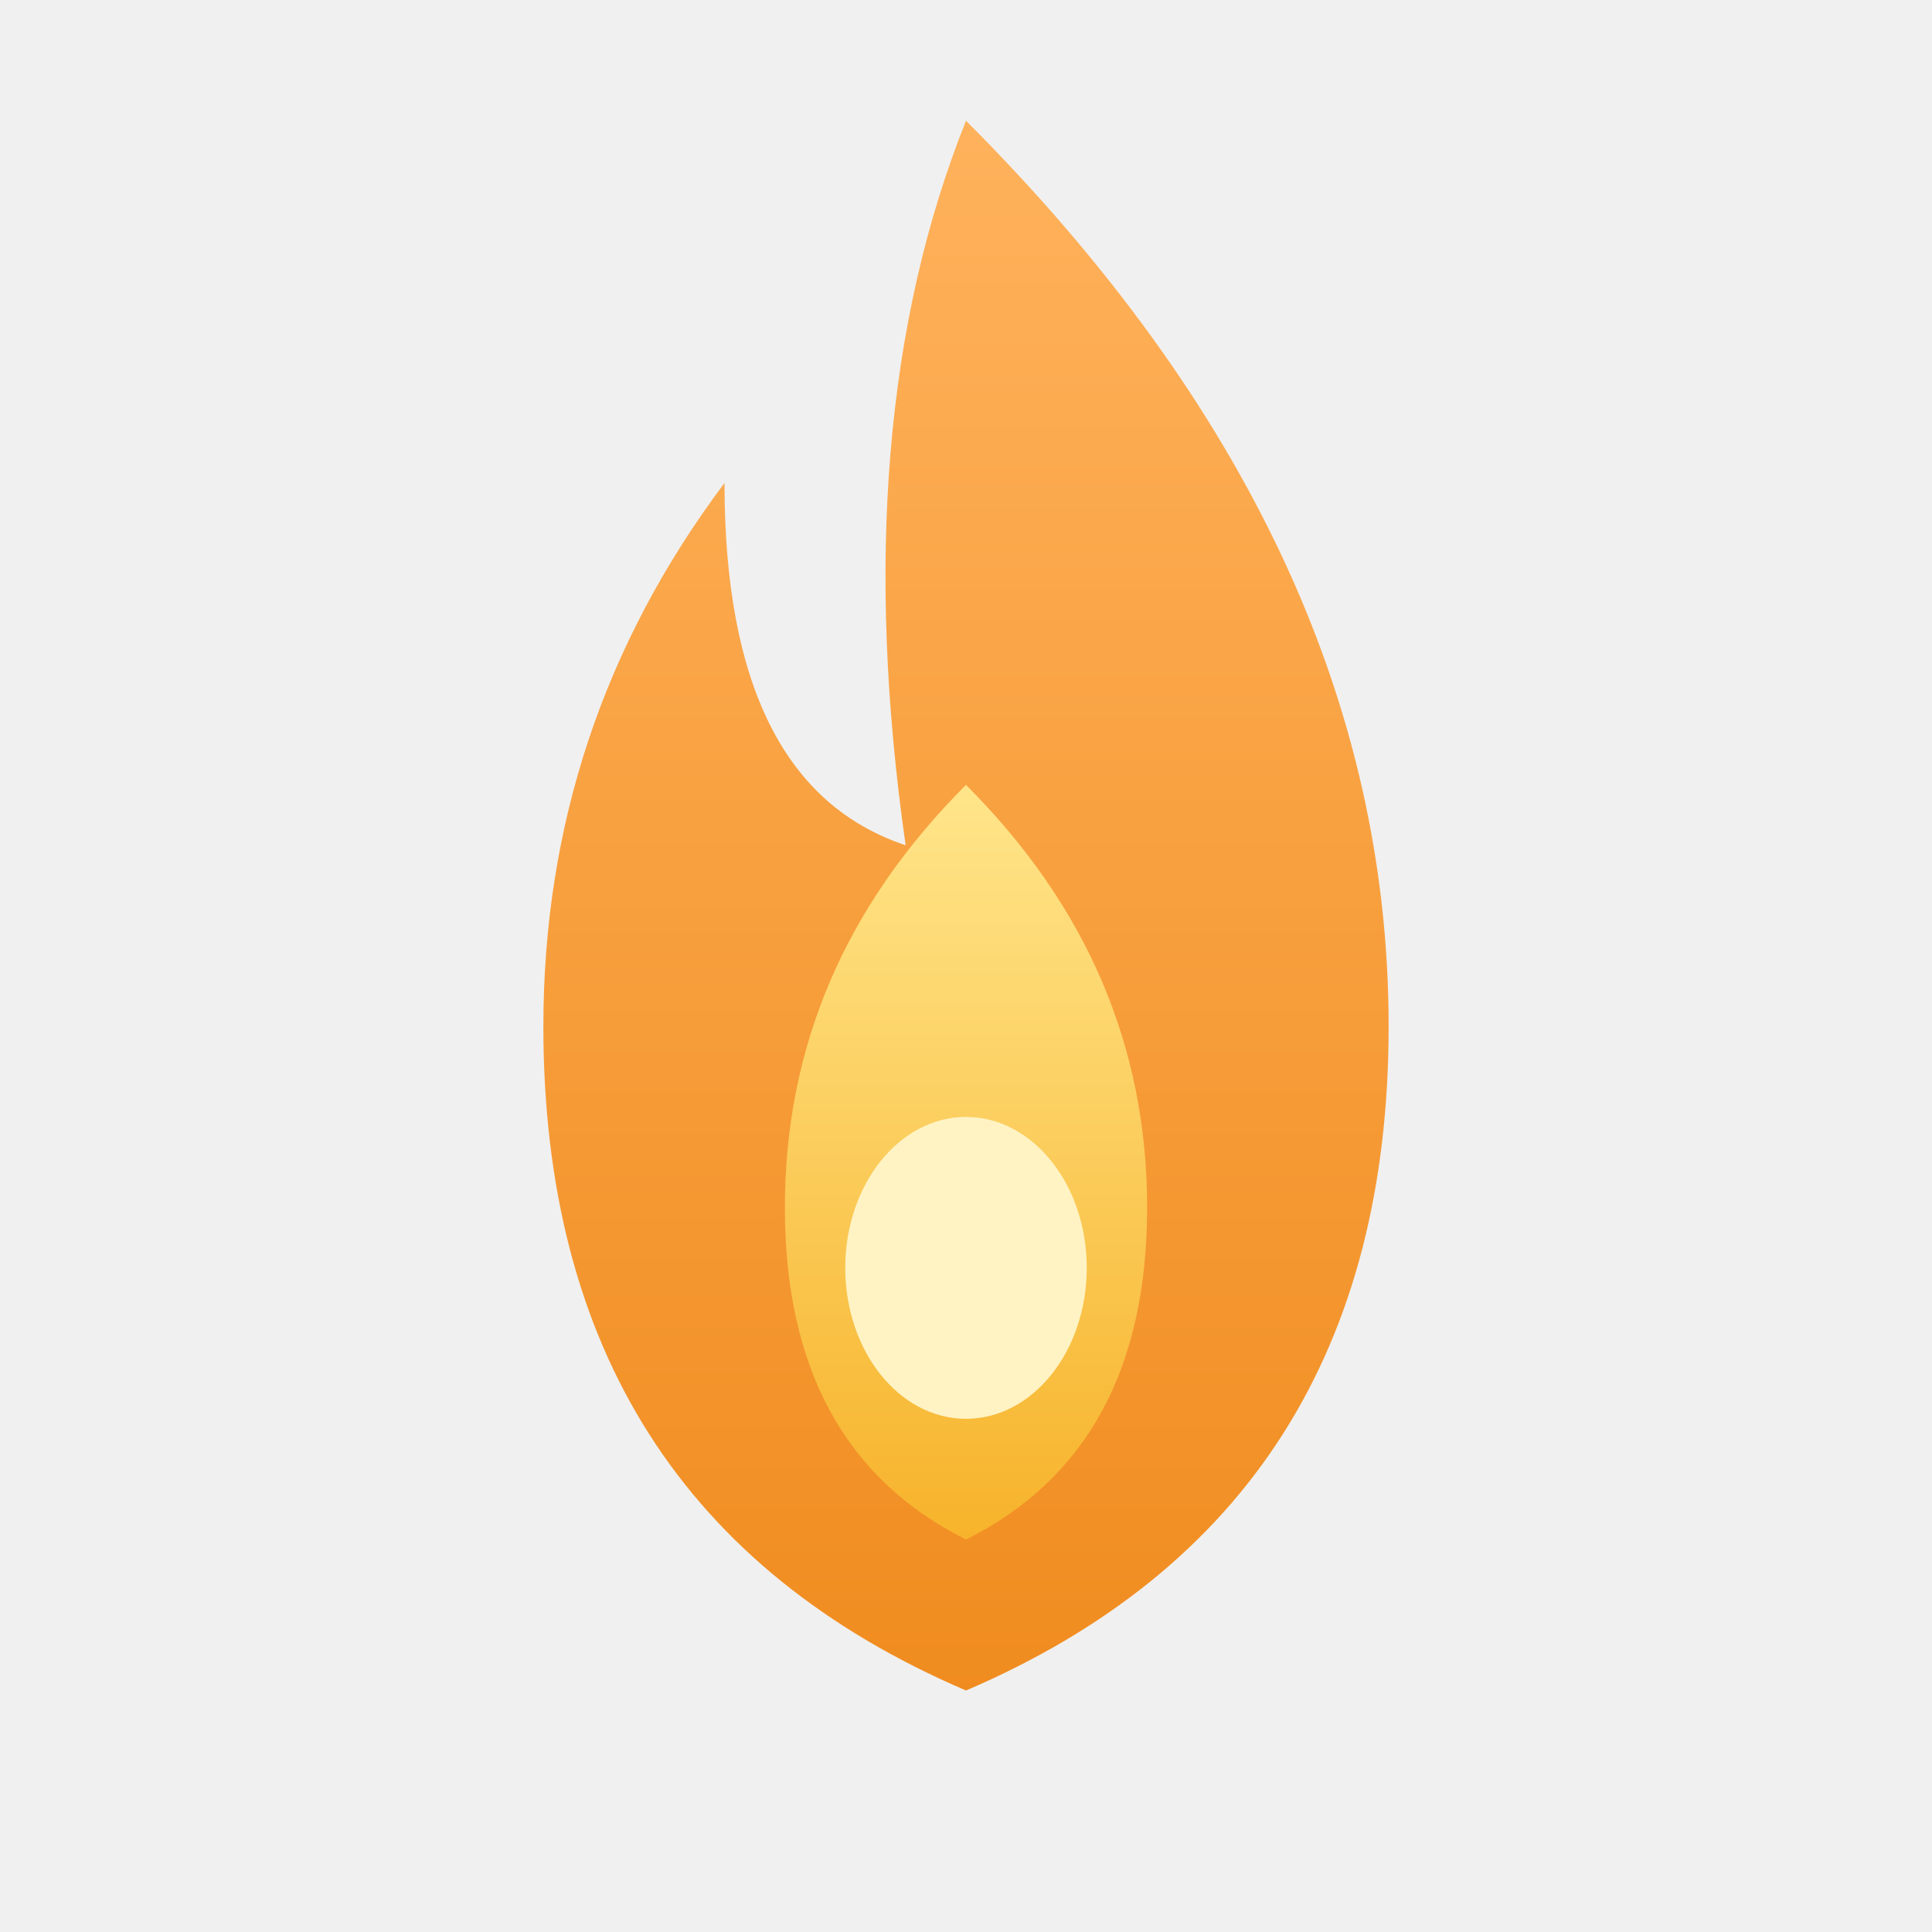
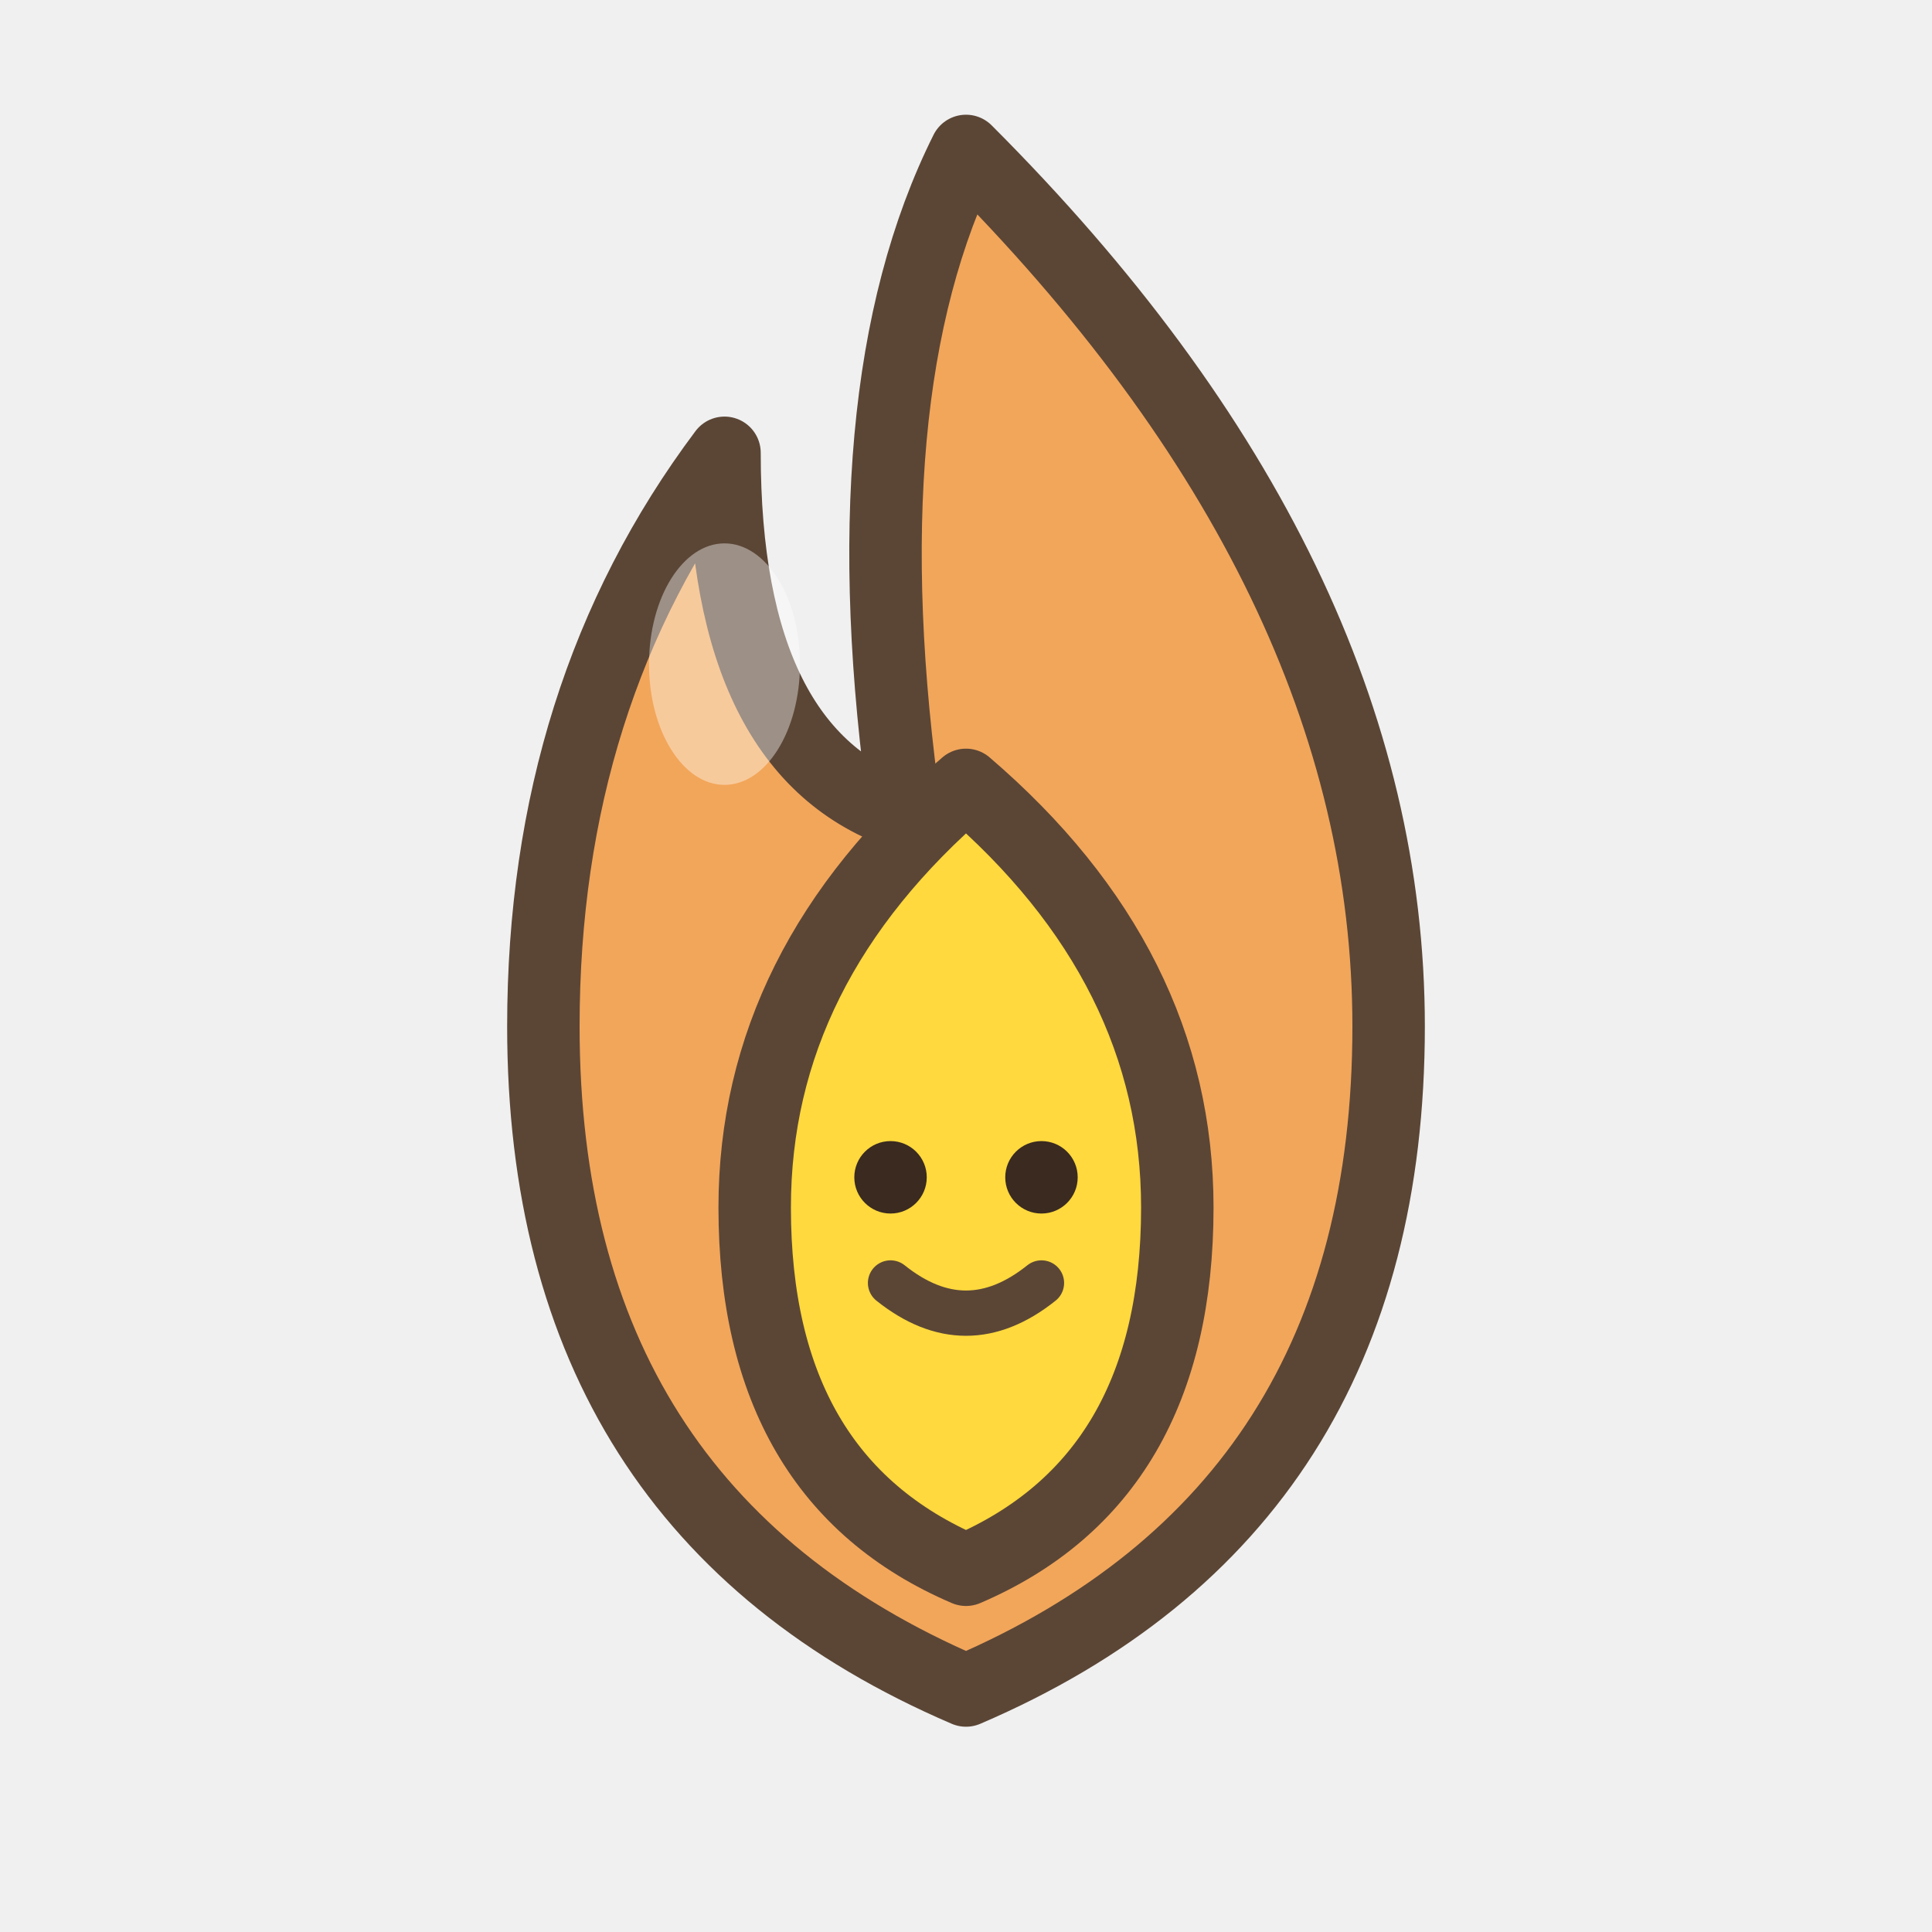
<svg xmlns="http://www.w3.org/2000/svg" viewBox="0 0 64 64">
-   <defs>
-     <linearGradient id="g-orange" x1="0" y1="0" x2="0" y2="1">
-       <stop offset="0" stop-color="#FFB25C" />
-       <stop offset="1" stop-color="#F08C1F" />
-     </linearGradient>
-     <linearGradient id="g-gold" x1="0" y1="0" x2="0" y2="1">
-       <stop offset="0" stop-color="#FFE58A" />
-       <stop offset="1" stop-color="#F7B32B" />
-     </linearGradient>
-   </defs>
-   <path d="M32 4 Q46 18 46 34 Q46 50 32 56 Q18 50 18 34 Q18 24 24 16 Q24 26 30 28 Q28 14 32 4 Z" fill="url(#g-orange)" />
-   <path d="M32 26 Q38 32 38 40 Q38 48 32 51 Q26 48 26 40 Q26 32 32 26 Z" fill="url(#g-gold)" />
-   <ellipse cx="32" cy="42" rx="4" ry="5" fill="#FFF3C4" />
+   <style>.st{stroke:#5B4636;stroke-width:2.4;stroke-linejoin:round;stroke-linecap:round}.th{stroke:#5B4636;stroke-width:1.5;fill:none;stroke-linecap:round;stroke-linejoin:round}</style>
+   <path class="st" d="M32 5 Q46 19 46 34 Q46 50 32 56 Q18 50 18 34 Q18 23 24 15 Q24 25 30 27 Q28 13 32 5 Z" fill="#F2A65A" />
+   <path class="st" d="M32 26 Q39 32 39 40 Q39 49 32 52 Q25 49 25 40 Q25 32 32 26 Z" fill="#FFD93D" />
+   <circle cx="29.5" cy="39" r="1.2" fill="#3A2A20" />
+   <circle cx="34.5" cy="39" r="1.2" fill="#3A2A20" />
+   <path class="th" d="M29.5 42.5 Q32 44.5 34.5 42.5" />
+   <ellipse cx="24" cy="22" rx="2.5" ry="4" fill="#fff" opacity="0.4" />
</svg>
